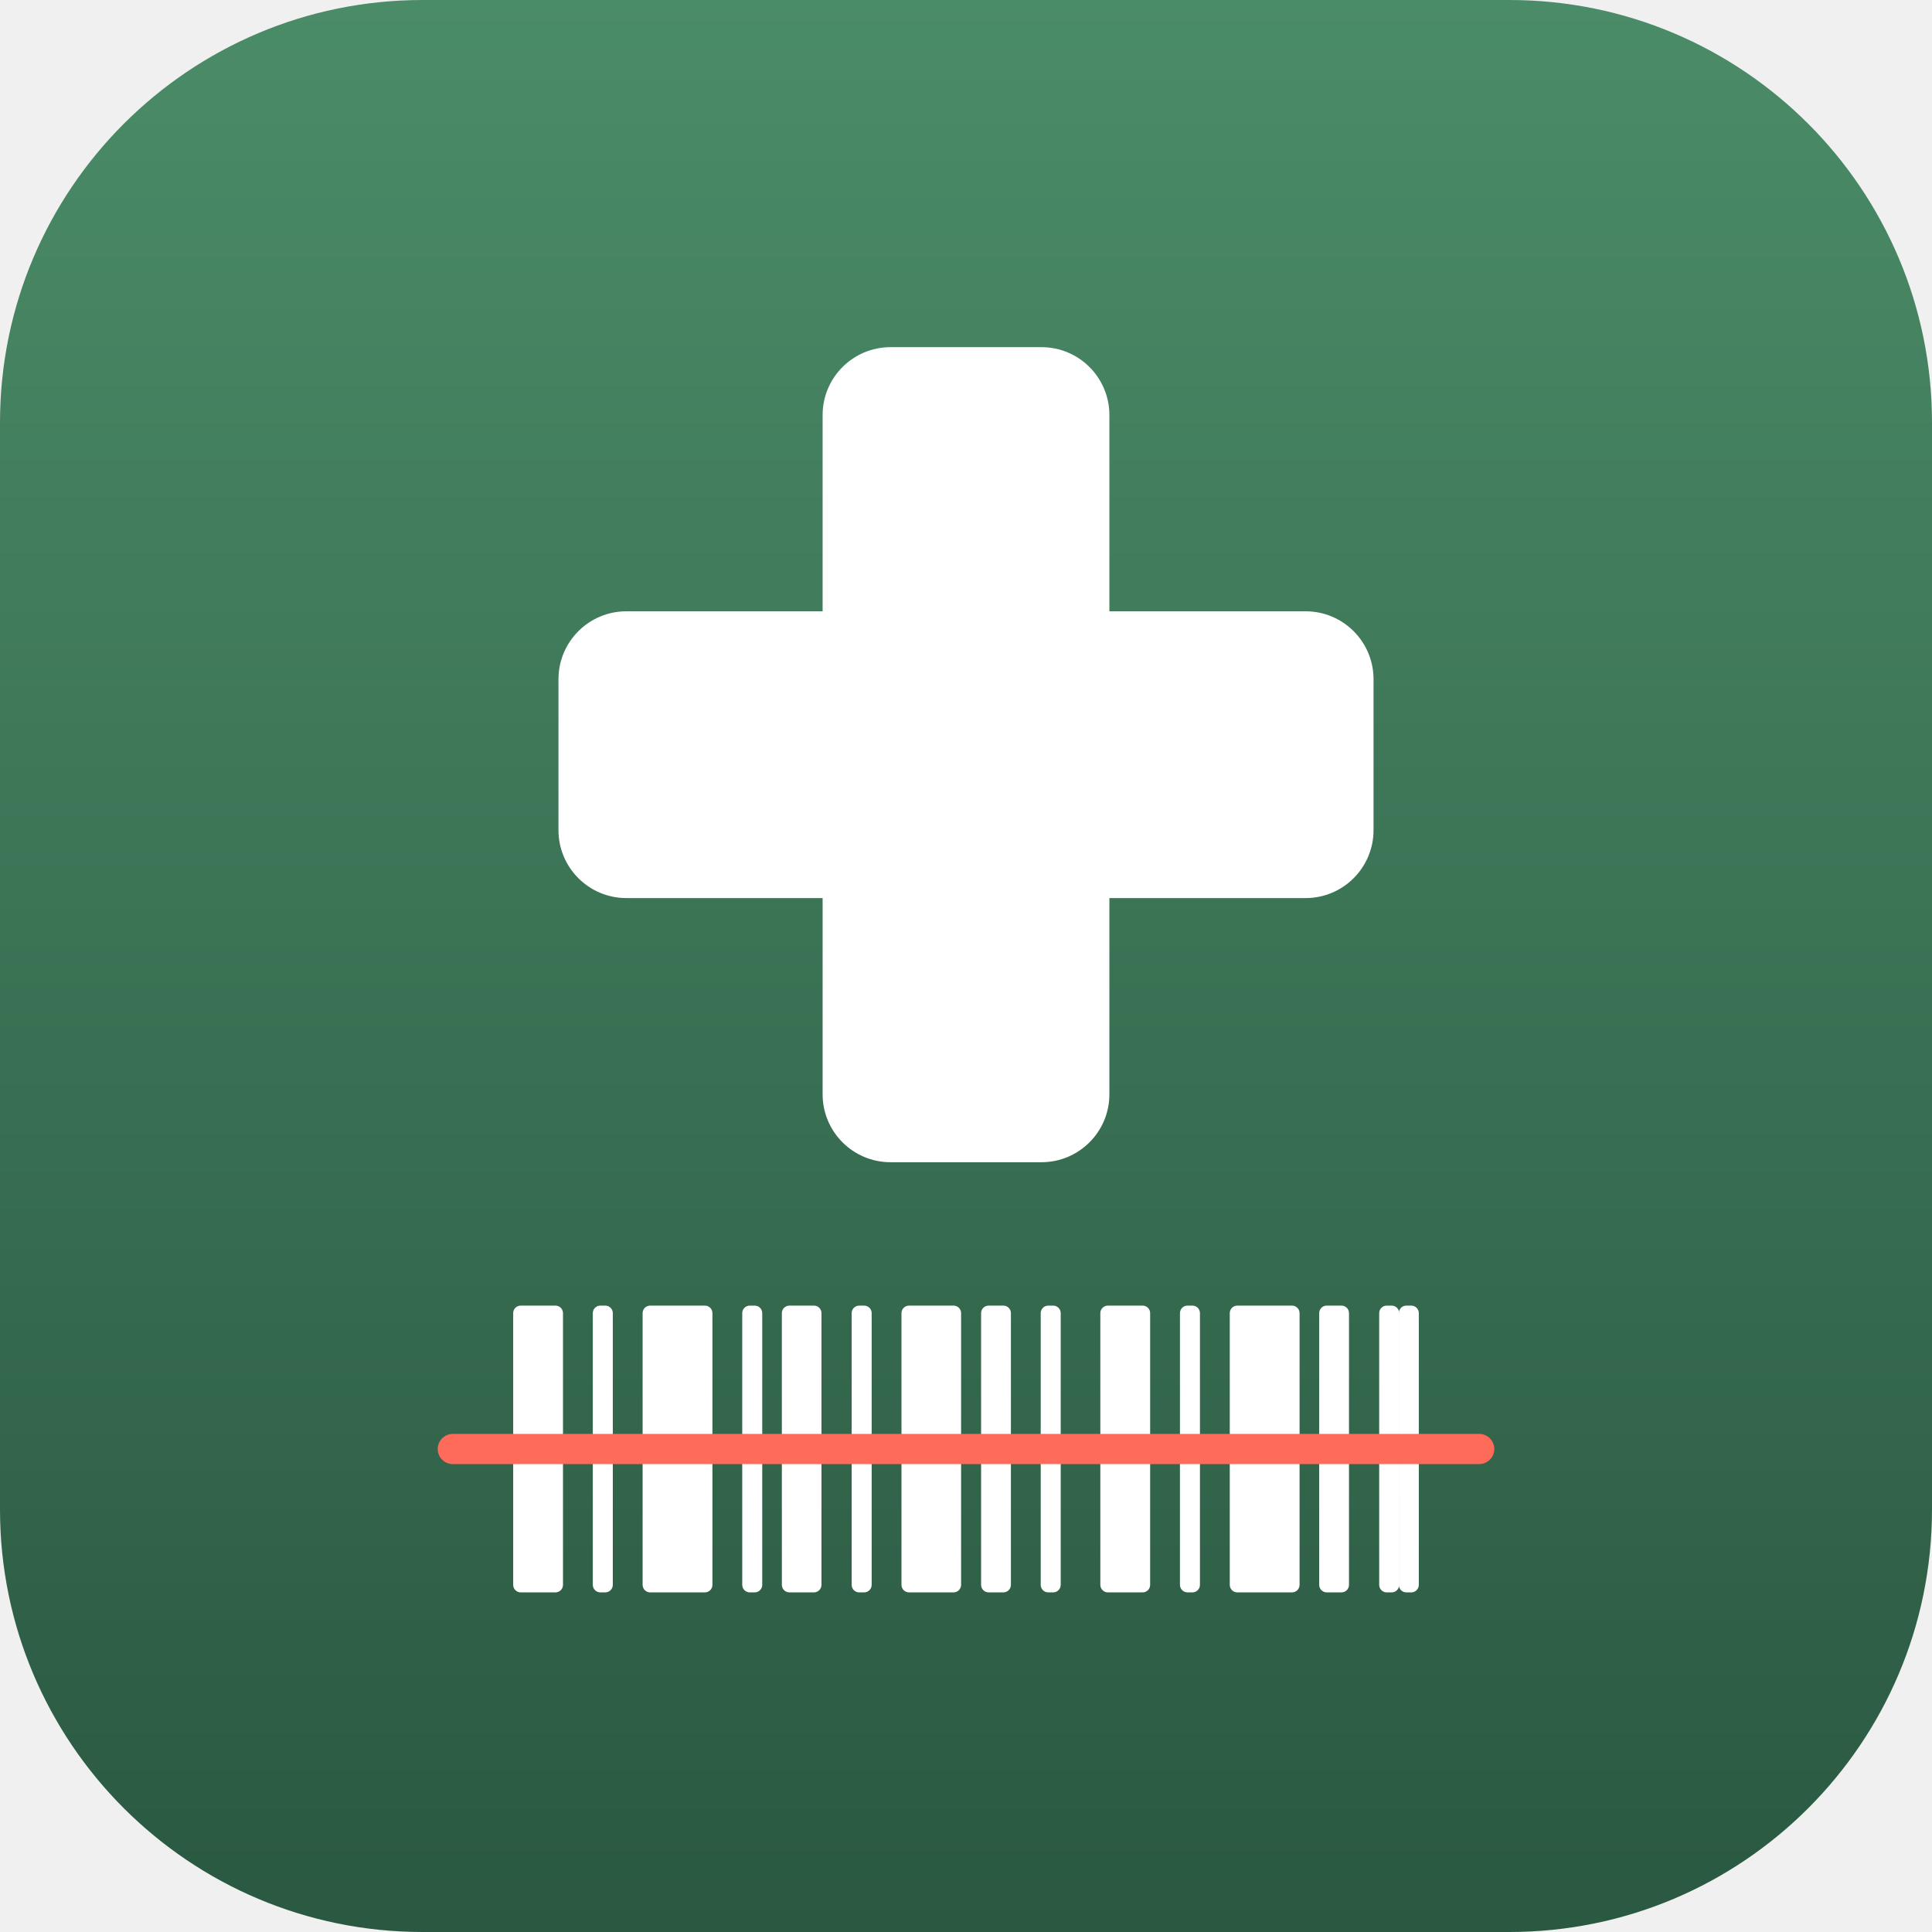
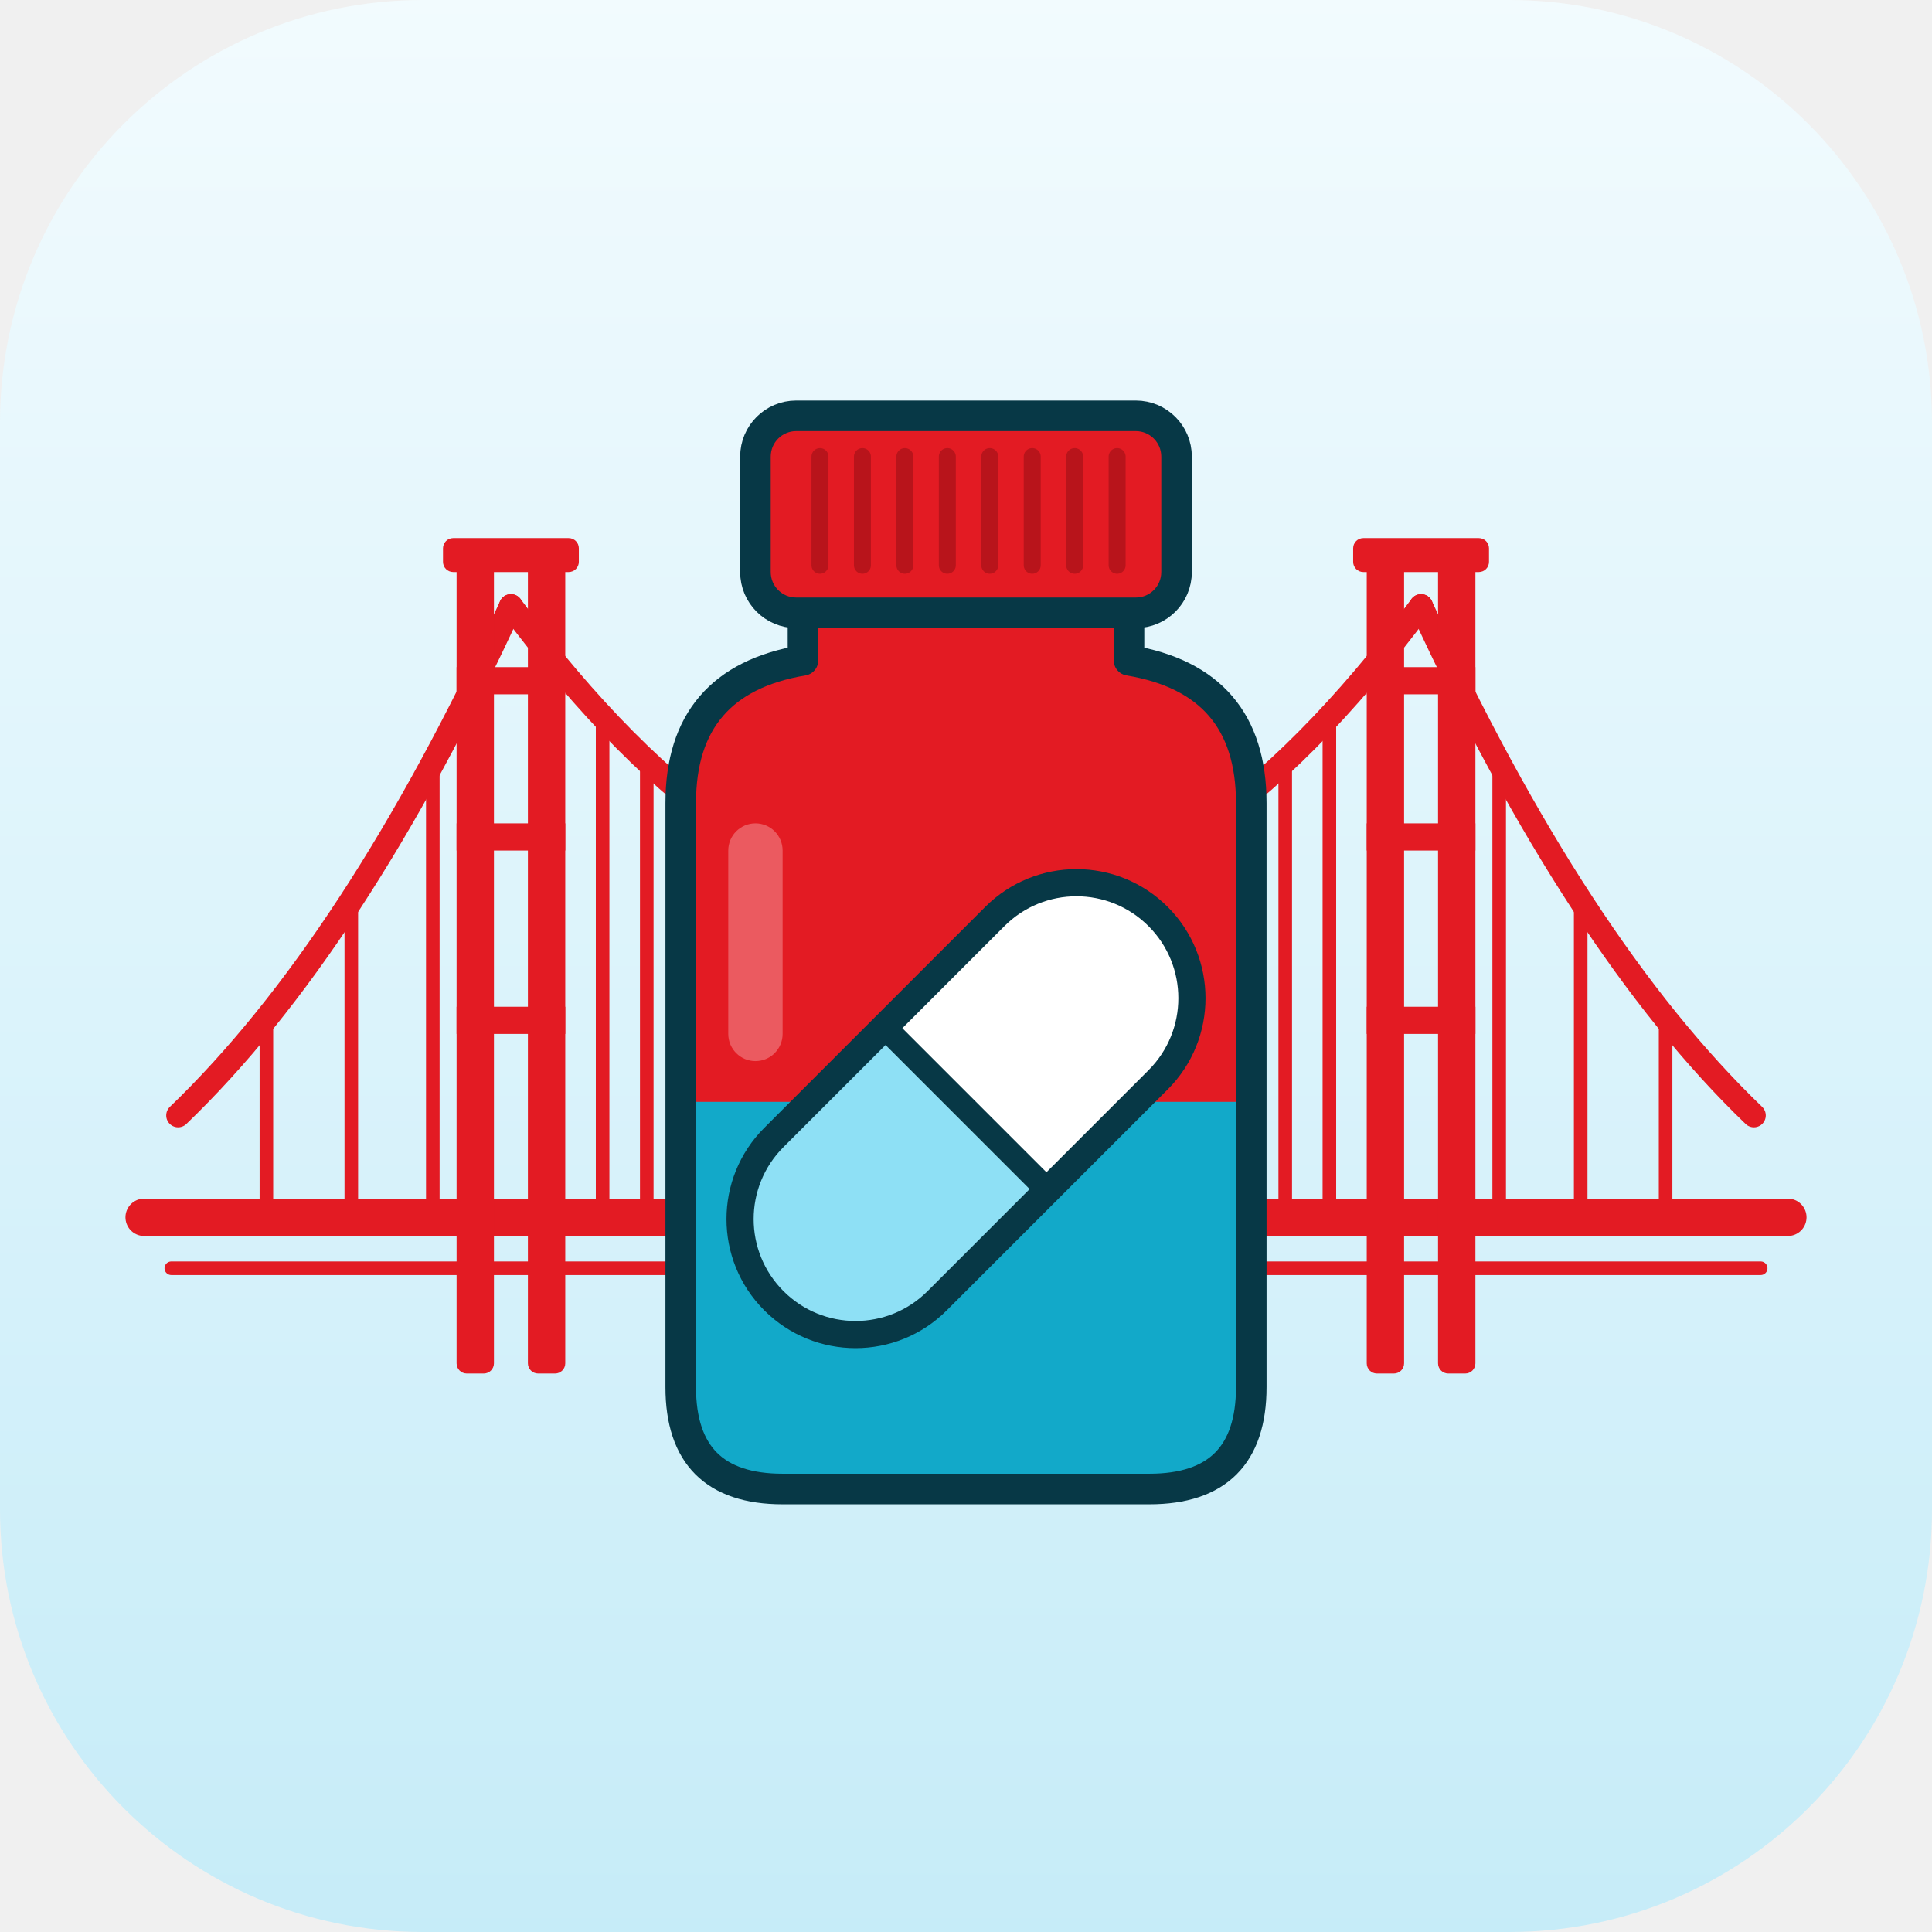
<svg xmlns="http://www.w3.org/2000/svg" viewBox="0 0 512 512">
  <defs>
-     <linearGradient id="fondo" x1="0" y1="0" x2="0" y2="1">
-       <stop offset="0" stop-color="#4b8c68" />
-       <stop offset="1" stop-color="#2a5841" />
+     <linearGradient id="cielo" x1="0" y1="0" x2="0" y2="1">
+       <stop offset="0" stop-color="#F2FBFE" />
+       <stop offset="1" stop-color="#C6ECF8" />
    </linearGradient>
  </defs>
-   <rect width="512" height="512" rx="112" fill="url(#fondo)" />
-   <g transform="translate(0 0) scale(1)">
-     <rect x="218" y="92" width="76" height="216" rx="18" fill="#fff" />
-     <rect x="148" y="162" width="216" height="76" rx="18" fill="#fff" />
-     <g fill="#fff">
-       <rect x="136.0" y="346" width="13.2" height="76" rx="2" />
-       <rect x="157.1" y="346" width="5.3" height="76" rx="2" />
-       <rect x="170.3" y="346" width="18.5" height="76" rx="2" />
-       <rect x="196.7" y="346" width="5.3" height="76" rx="2" />
-       <rect x="207.2" y="346" width="10.5" height="76" rx="2" />
-       <rect x="225.7" y="346" width="5.3" height="76" rx="2" />
-       <rect x="238.9" y="346" width="15.8" height="76" rx="2" />
-       <rect x="260.0" y="346" width="7.9" height="76" rx="2" />
-       <rect x="275.8" y="346" width="5.3" height="76" rx="2" />
-       <rect x="291.6" y="346" width="13.2" height="76" rx="2" />
-       <rect x="312.7" y="346" width="5.3" height="76" rx="2" />
-       <rect x="325.9" y="346" width="18.5" height="76" rx="2" />
-       <rect x="349.6" y="346" width="7.9" height="76" rx="2" />
-       <rect x="365.5" y="346" width="5.3" height="76" rx="2" />
-       <rect x="370.7" y="346" width="5.3" height="76" rx="2" />
+   <rect width="512" height="512" rx="112" fill="url(#cielo)" />
+   <g transform="translate(25.6 25.6) scale(0.9)">
+     <g fill="none" stroke="#E31B23" stroke-linecap="round" stroke-linejoin="round">
+       <path d="M24 300 Q76 250 122 150" stroke-width="7" />
+       <path d="M122 150 Q256 330 390 150" stroke-width="7" />
+       <path d="M390 150 Q436 250 488 300" stroke-width="7" />
+       <path d="M50 272 V330 M75 238 V330 M99 197 V330 M149 183 V330 M162 196 V330              M363 183 V330 M350 196 V330 M413 197 V330 M437 238 V330 M462 272 V330" stroke-width="4" />
+       <path d="M14 330 H498" stroke-width="11" />
+       <path d="M22 345 H490" stroke-width="4" />
    </g>
-     <rect x="116" y="380" width="280" height="8" rx="4" fill="#ff6b5a" />
+     <g fill="#E31B23">
+       <rect x="106" y="136" width="11" height="240" rx="3" />
+       <rect x="127" y="136" width="11" height="240" rx="3" />
+       <rect x="102" y="130" width="40" height="10" rx="3" />
+       <rect x="106" y="168" width="32" height="8" />
+       <rect x="106" y="214" width="32" height="8" />
+       <rect x="106" y="268" width="32" height="8" />
+       <rect x="374" y="136" width="11" height="240" rx="3" />
+       <rect x="395" y="136" width="11" height="240" rx="3" />
+       <rect x="370" y="130" width="40" height="10" rx="3" />
+       <rect x="374" y="168" width="32" height="8" />
+       <rect x="374" y="214" width="32" height="8" />
+       <rect x="374" y="268" width="32" height="8" />
+     </g>
+     <defs>
+       <clipPath id="cuerpo-c">
+         <path d="M208 150 H304 V166 Q340 172 340 208 V380 Q340 410 310 410 H202 Q172 410 172 380 V208 Q172 172 208 166 Z" />
+       </clipPath>
+     </defs>
+     <g clip-path="url(#cuerpo-c)">
+       <rect x="160" y="140" width="200" height="158" fill="#E31B23" />
+       <rect x="160" y="296" width="200" height="130" fill="#12A9C9" />
+       <rect x="186" y="214" width="16" height="70" rx="8" fill="#ffffff" opacity=".28" />
+     </g>
+     <path d="M208 150 H304 V166 Q340 172 340 208 V380 Q340 410 310 410 H202 Q172 410 172 380 V208 Q172 172 208 166 Z" fill="none" stroke="#073846" stroke-width="9" stroke-linejoin="round" />
+     <rect x="194" y="94" width="124" height="58" rx="12" fill="#E31B23" stroke="#073846" stroke-width="9" />
+     <path d="M213.0 106 V138 M225.5 106 V138 M238.0 106 V138 M250.5 106 V138 M263.0 106 V138 M275.5 106 V138 M288.0 106 V138 M300.5 106 V138" stroke="#B8141B" stroke-width="5" stroke-linecap="round" />
+     <g transform="translate(256 298) rotate(-45)">
+       <rect x="-80" y="-34" width="160" height="68" rx="34" fill="#8EE0F5" />
+       <path d="M0 -34 H46 A34 34 0 0 1 46 34 H0 Z" fill="#ffffff" />
+       <rect x="-80" y="-34" width="160" height="68" rx="34" fill="none" stroke="#073846" stroke-width="8" />
+       <path d="M0 -34 V34" stroke="#073846" stroke-width="7" />
+     </g>
  </g>
</svg>
